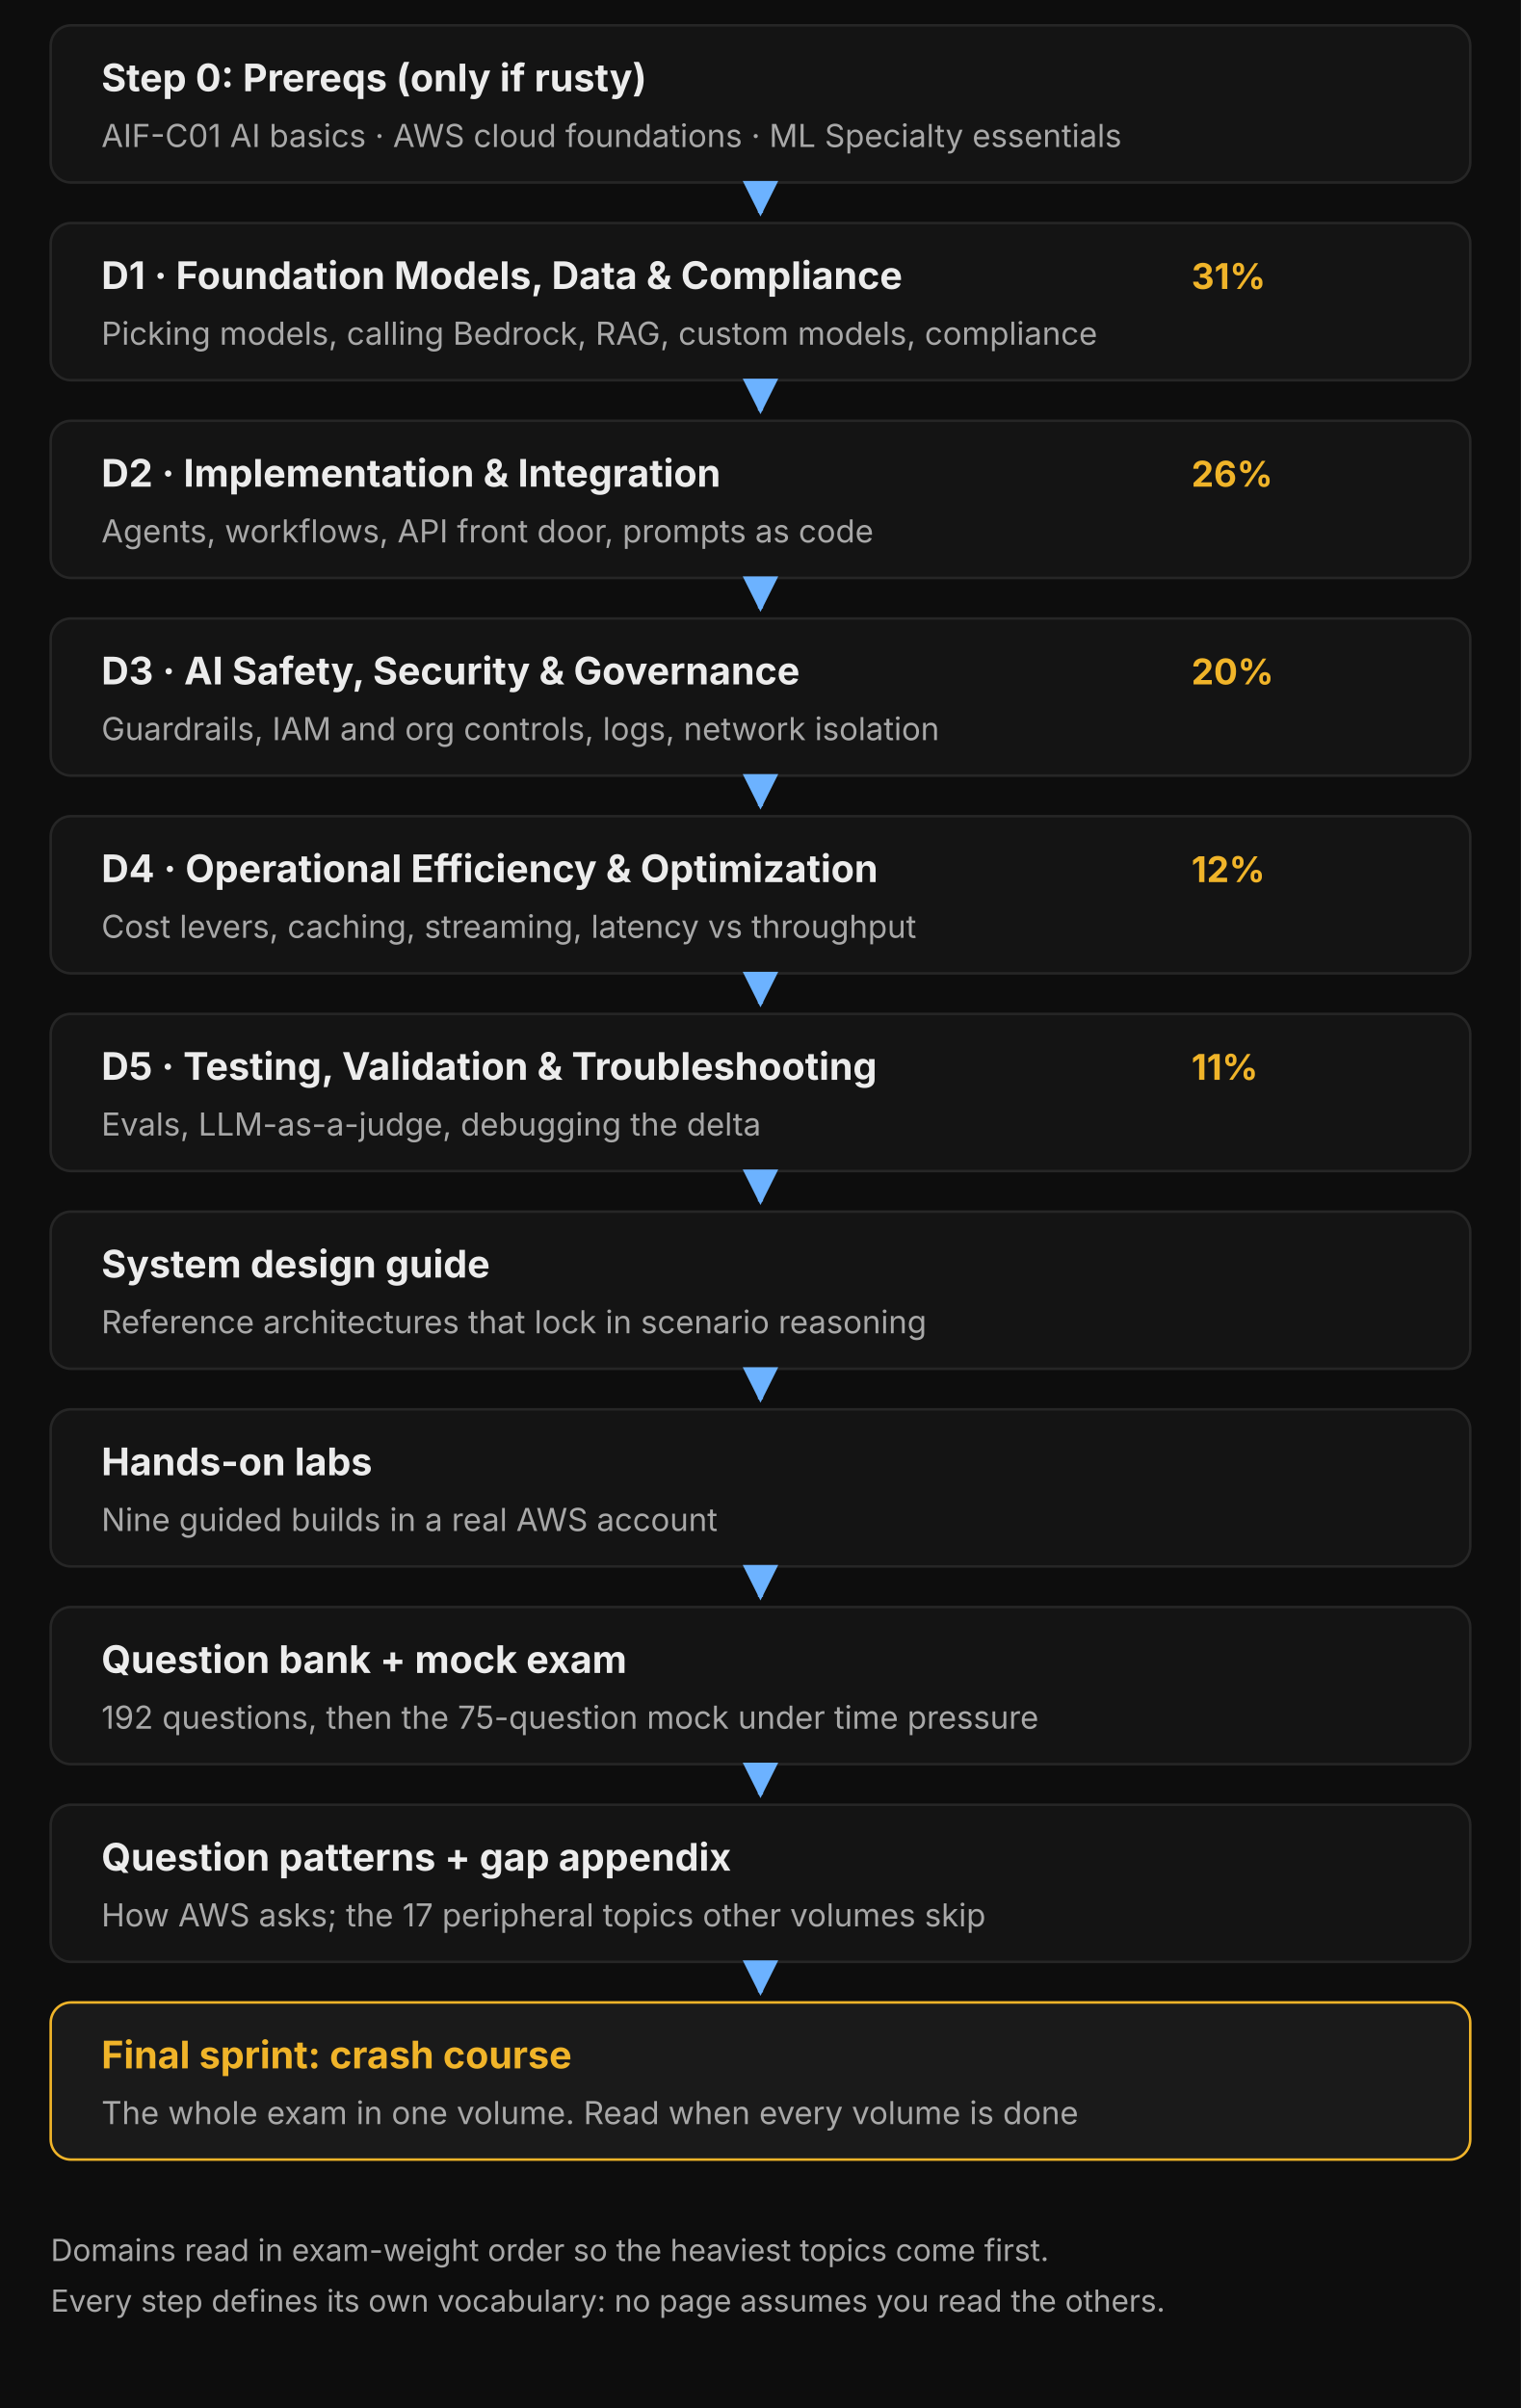
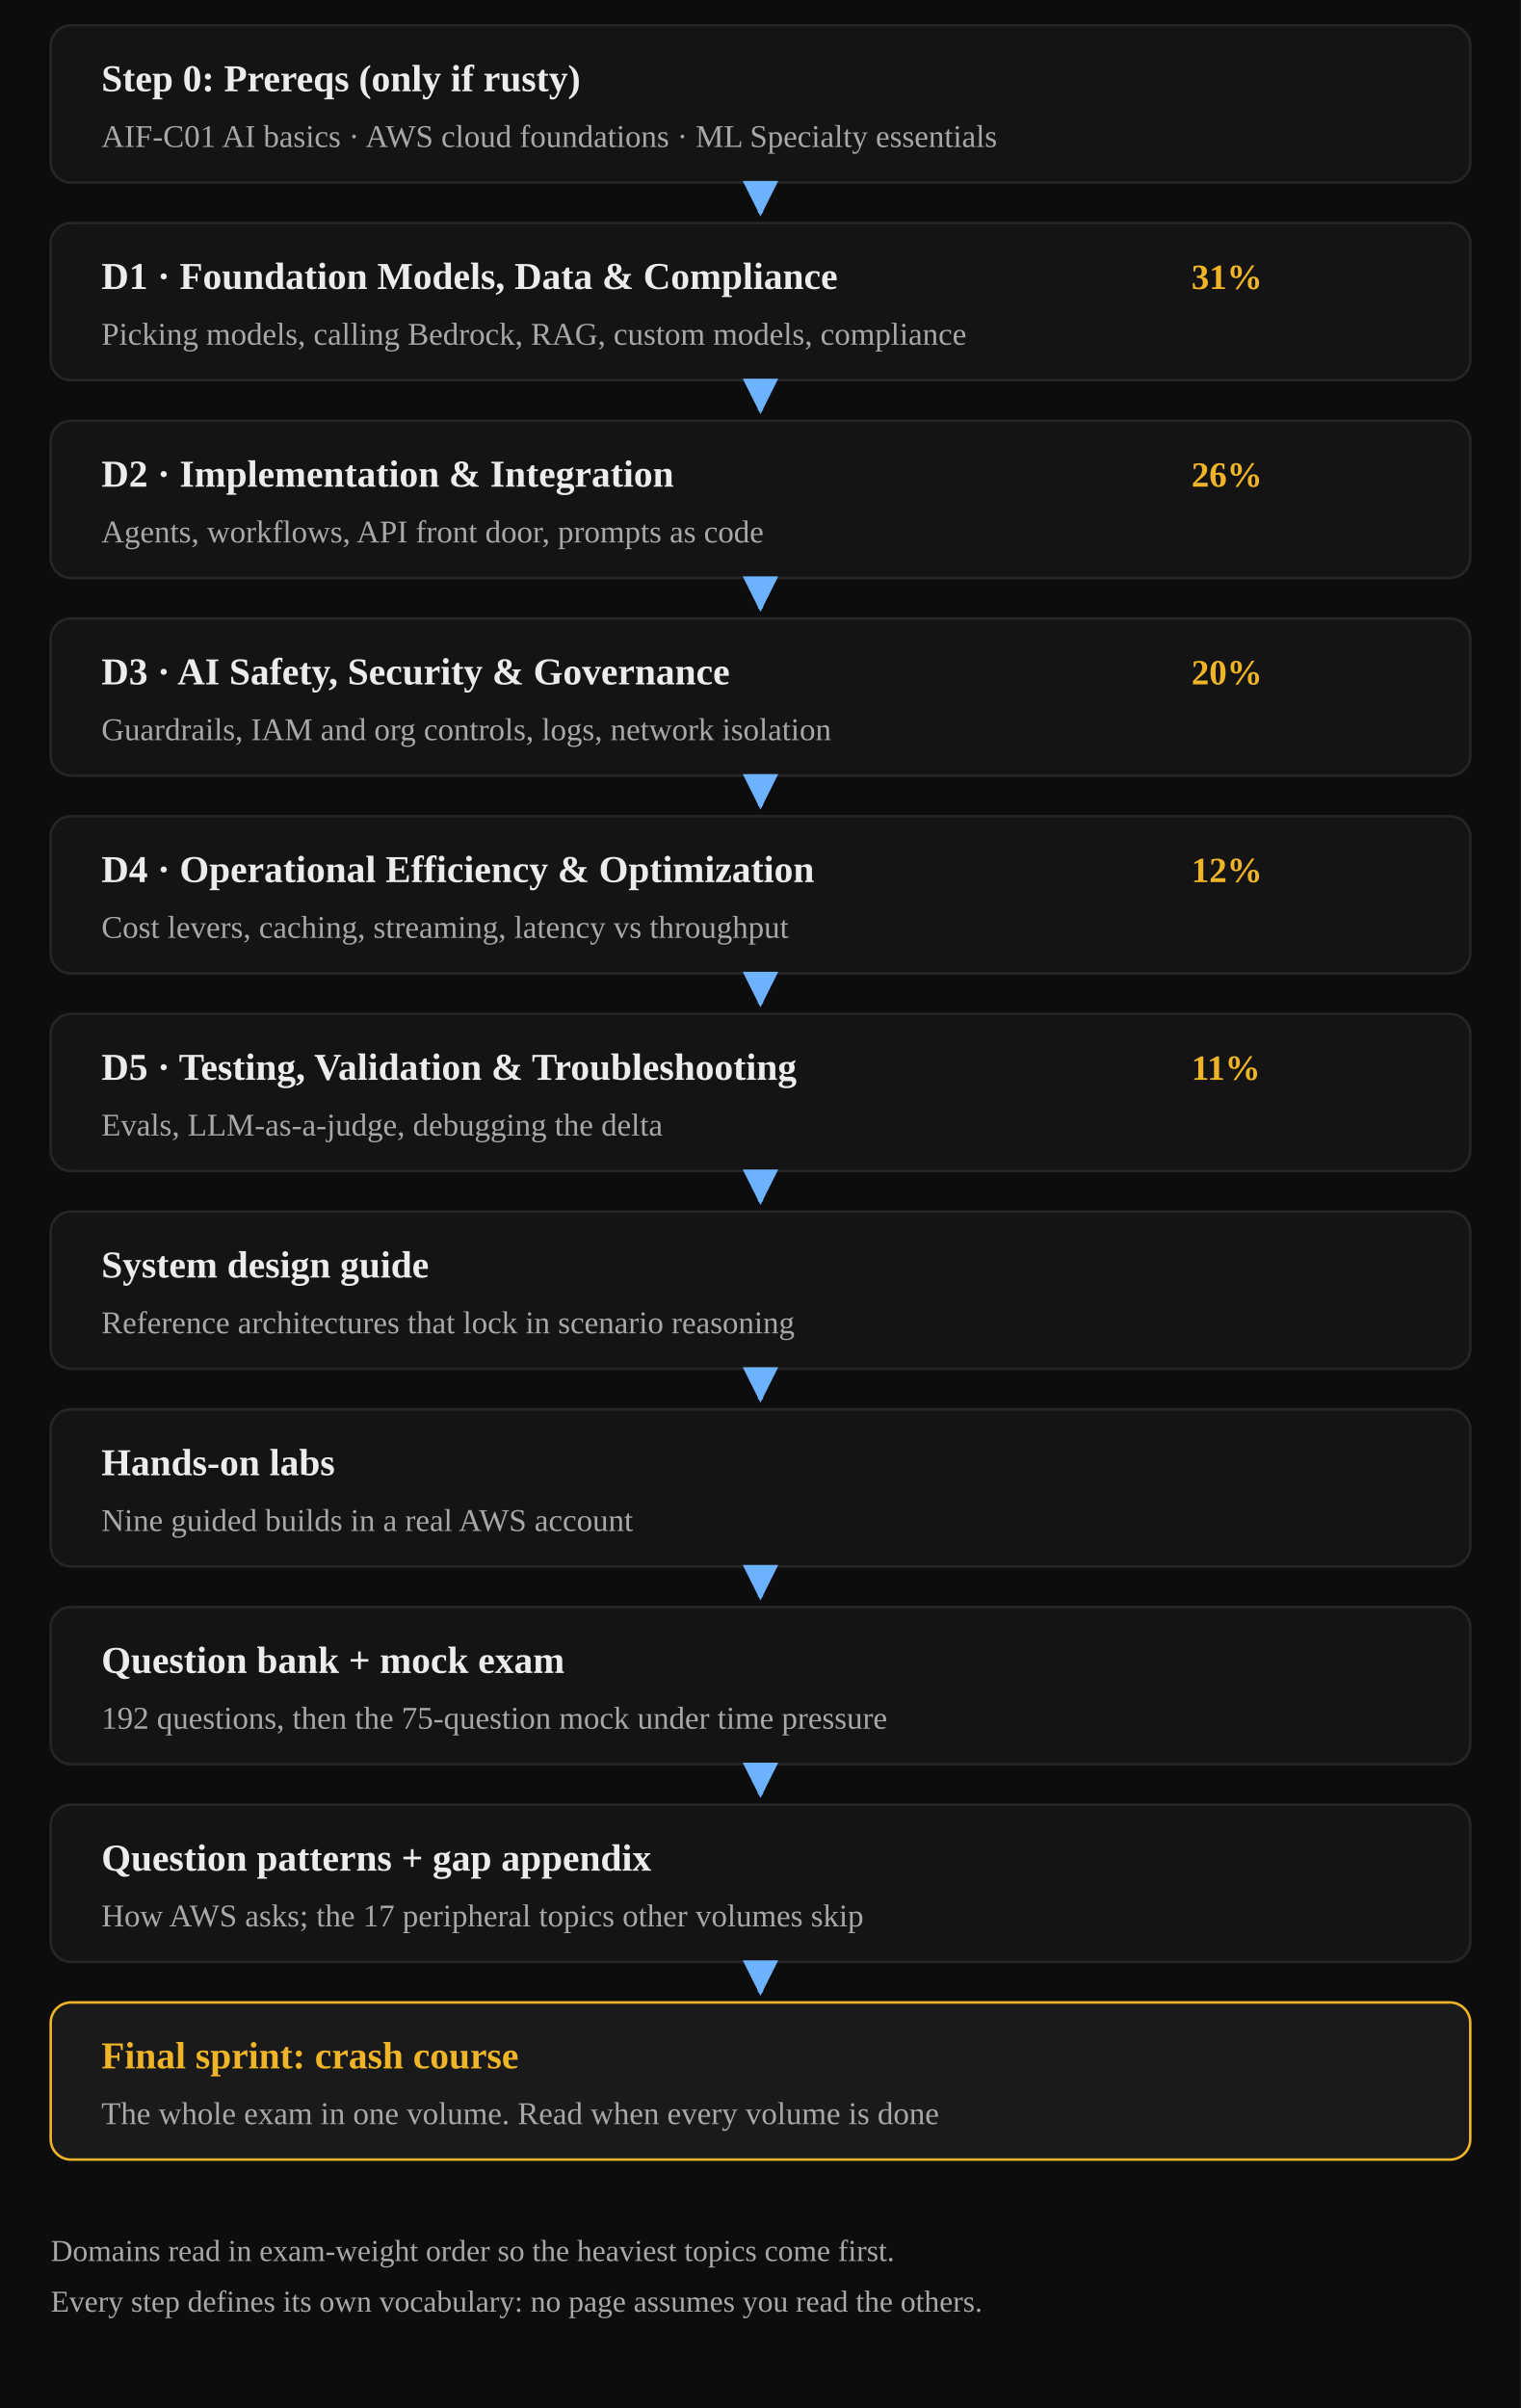
<svg xmlns="http://www.w3.org/2000/svg" viewBox="0 0 600 950" role="img" aria-labelledby="ladderTitle ladderDesc">
  <defs>
    <marker id="arr" viewBox="0 0 10 10" refX="9" refY="5" markerWidth="7" markerHeight="7" orient="auto-start-reverse">
      <path d="M0,0 L10,5 L0,10 z" fill="#6cb2ff" />
    </marker>
  </defs>
  <rect x="0" y="0" width="600" height="950" fill="#0d0d0d" />
-   <g font-family="-apple-system, BlinkMacSystemFont, 'Segoe UI', Inter, sans-serif">
+   <g font-family="Anthropic Sans, Inter, Source Sans 3, IBM Plex Sans, sans-serif">
    <rect x="20" y="10" width="560" height="62" rx="8" fill="#141414" stroke="#262626" />
    <text x="40" y="36" font-size="15" font-weight="700" fill="#ececec">Step 0: Prereqs (only if rusty)</text>
    <text x="40" y="58" font-size="12.5" fill="#a8a8a8">AIF-C01 AI basics · AWS cloud foundations · ML Specialty essentials</text>
    <line x1="300" y1="72" x2="300" y2="84" stroke="#6cb2ff" stroke-width="2" marker-end="url(#arr)" />
    <rect x="20" y="88" width="560" height="62" rx="8" fill="#141414" stroke="#262626" />
    <text x="40" y="114" font-size="15" font-weight="700" fill="#ececec">D1 · Foundation Models, Data &amp; Compliance</text>
    <text x="470" y="114" font-size="14" font-weight="700" fill="#f0b429">31%</text>
    <text x="40" y="136" font-size="12.5" fill="#a8a8a8">Picking models, calling Bedrock, RAG, custom models, compliance</text>
    <line x1="300" y1="150" x2="300" y2="162" stroke="#6cb2ff" stroke-width="2" marker-end="url(#arr)" />
    <rect x="20" y="166" width="560" height="62" rx="8" fill="#141414" stroke="#262626" />
    <text x="40" y="192" font-size="15" font-weight="700" fill="#ececec">D2 · Implementation &amp; Integration</text>
    <text x="470" y="192" font-size="14" font-weight="700" fill="#f0b429">26%</text>
    <text x="40" y="214" font-size="12.5" fill="#a8a8a8">Agents, workflows, API front door, prompts as code</text>
    <line x1="300" y1="228" x2="300" y2="240" stroke="#6cb2ff" stroke-width="2" marker-end="url(#arr)" />
    <rect x="20" y="244" width="560" height="62" rx="8" fill="#141414" stroke="#262626" />
    <text x="40" y="270" font-size="15" font-weight="700" fill="#ececec">D3 · AI Safety, Security &amp; Governance</text>
    <text x="470" y="270" font-size="14" font-weight="700" fill="#f0b429">20%</text>
    <text x="40" y="292" font-size="12.5" fill="#a8a8a8">Guardrails, IAM and org controls, logs, network isolation</text>
    <line x1="300" y1="306" x2="300" y2="318" stroke="#6cb2ff" stroke-width="2" marker-end="url(#arr)" />
    <rect x="20" y="322" width="560" height="62" rx="8" fill="#141414" stroke="#262626" />
    <text x="40" y="348" font-size="15" font-weight="700" fill="#ececec">D4 · Operational Efficiency &amp; Optimization</text>
    <text x="470" y="348" font-size="14" font-weight="700" fill="#f0b429">12%</text>
    <text x="40" y="370" font-size="12.5" fill="#a8a8a8">Cost levers, caching, streaming, latency vs throughput</text>
    <line x1="300" y1="384" x2="300" y2="396" stroke="#6cb2ff" stroke-width="2" marker-end="url(#arr)" />
    <rect x="20" y="400" width="560" height="62" rx="8" fill="#141414" stroke="#262626" />
    <text x="40" y="426" font-size="15" font-weight="700" fill="#ececec">D5 · Testing, Validation &amp; Troubleshooting</text>
    <text x="470" y="426" font-size="14" font-weight="700" fill="#f0b429">11%</text>
    <text x="40" y="448" font-size="12.5" fill="#a8a8a8">Evals, LLM-as-a-judge, debugging the delta</text>
    <line x1="300" y1="462" x2="300" y2="474" stroke="#6cb2ff" stroke-width="2" marker-end="url(#arr)" />
    <rect x="20" y="478" width="560" height="62" rx="8" fill="#141414" stroke="#262626" />
    <text x="40" y="504" font-size="15" font-weight="700" fill="#ececec">System design guide</text>
    <text x="40" y="526" font-size="12.5" fill="#a8a8a8">Reference architectures that lock in scenario reasoning</text>
    <line x1="300" y1="540" x2="300" y2="552" stroke="#6cb2ff" stroke-width="2" marker-end="url(#arr)" />
    <rect x="20" y="556" width="560" height="62" rx="8" fill="#141414" stroke="#262626" />
    <text x="40" y="582" font-size="15" font-weight="700" fill="#ececec">Hands-on labs</text>
    <text x="40" y="604" font-size="12.5" fill="#a8a8a8">Nine guided builds in a real AWS account</text>
    <line x1="300" y1="618" x2="300" y2="630" stroke="#6cb2ff" stroke-width="2" marker-end="url(#arr)" />
    <rect x="20" y="634" width="560" height="62" rx="8" fill="#141414" stroke="#262626" />
    <text x="40" y="660" font-size="15" font-weight="700" fill="#ececec">Question bank + mock exam</text>
    <text x="40" y="682" font-size="12.5" fill="#a8a8a8">192 questions, then the 75-question mock under time pressure</text>
    <line x1="300" y1="696" x2="300" y2="708" stroke="#6cb2ff" stroke-width="2" marker-end="url(#arr)" />
    <rect x="20" y="712" width="560" height="62" rx="8" fill="#141414" stroke="#262626" />
    <text x="40" y="738" font-size="15" font-weight="700" fill="#ececec">Question patterns + gap appendix</text>
    <text x="40" y="760" font-size="12.5" fill="#a8a8a8">How AWS asks; the 17 peripheral topics other volumes skip</text>
    <line x1="300" y1="774" x2="300" y2="786" stroke="#6cb2ff" stroke-width="2" marker-end="url(#arr)" />
    <rect x="20" y="790" width="560" height="62" rx="8" fill="#1a1a1a" stroke="#f0b429" />
    <text x="40" y="816" font-size="15" font-weight="700" fill="#f0b429">Final sprint: crash course</text>
    <text x="40" y="838" font-size="12.5" fill="#a8a8a8">The whole exam in one volume. Read when every volume is done</text>
    <text x="20" y="892" font-size="12" fill="#a8a8a8">Domains read in exam-weight order so the heaviest topics come first.</text>
    <text x="20" y="912" font-size="12" fill="#a8a8a8">Every step defines its own vocabulary: no page assumes you read the others.</text>
  </g>
</svg>
